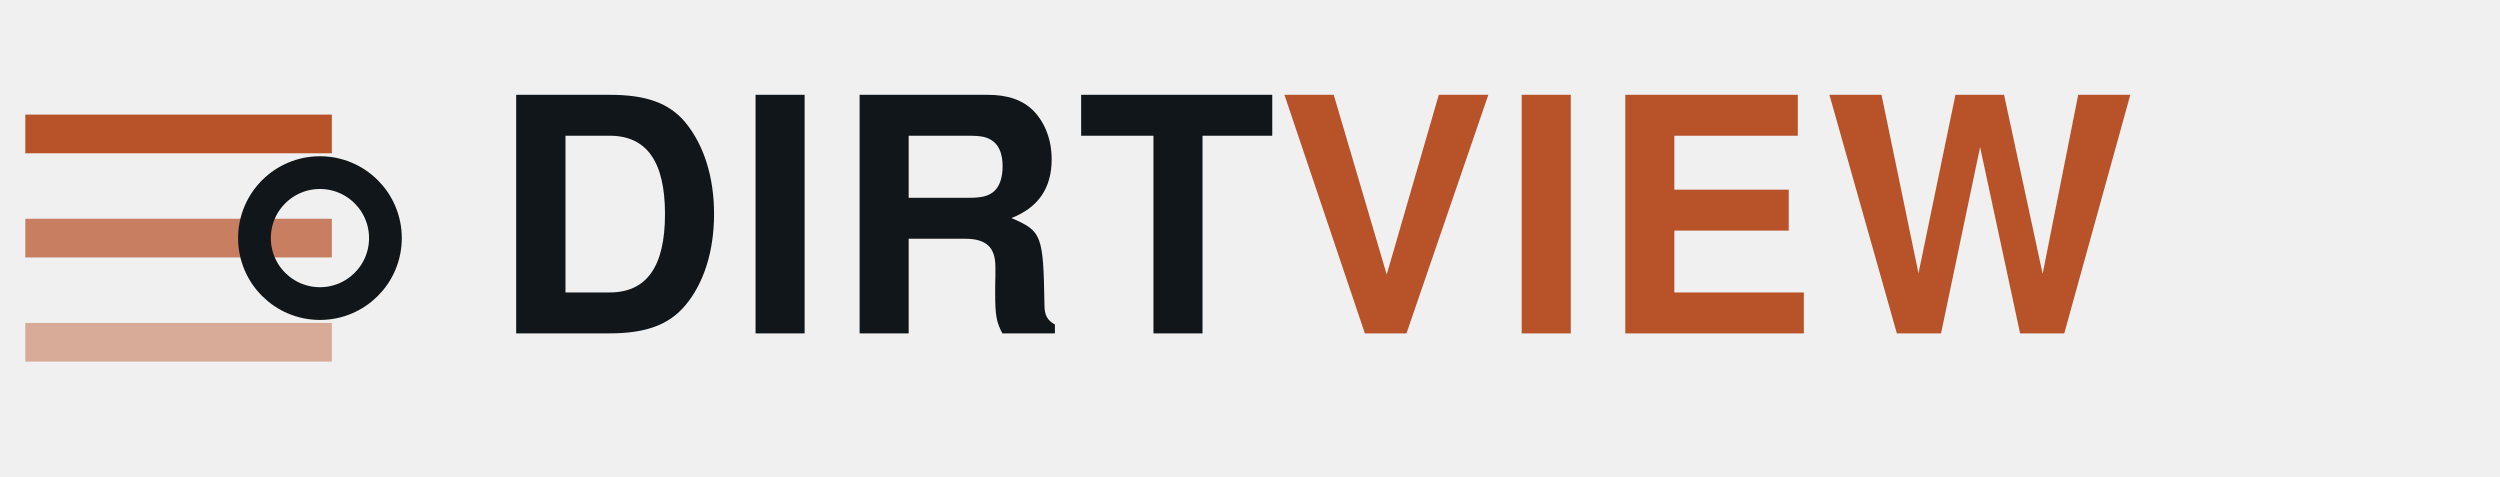
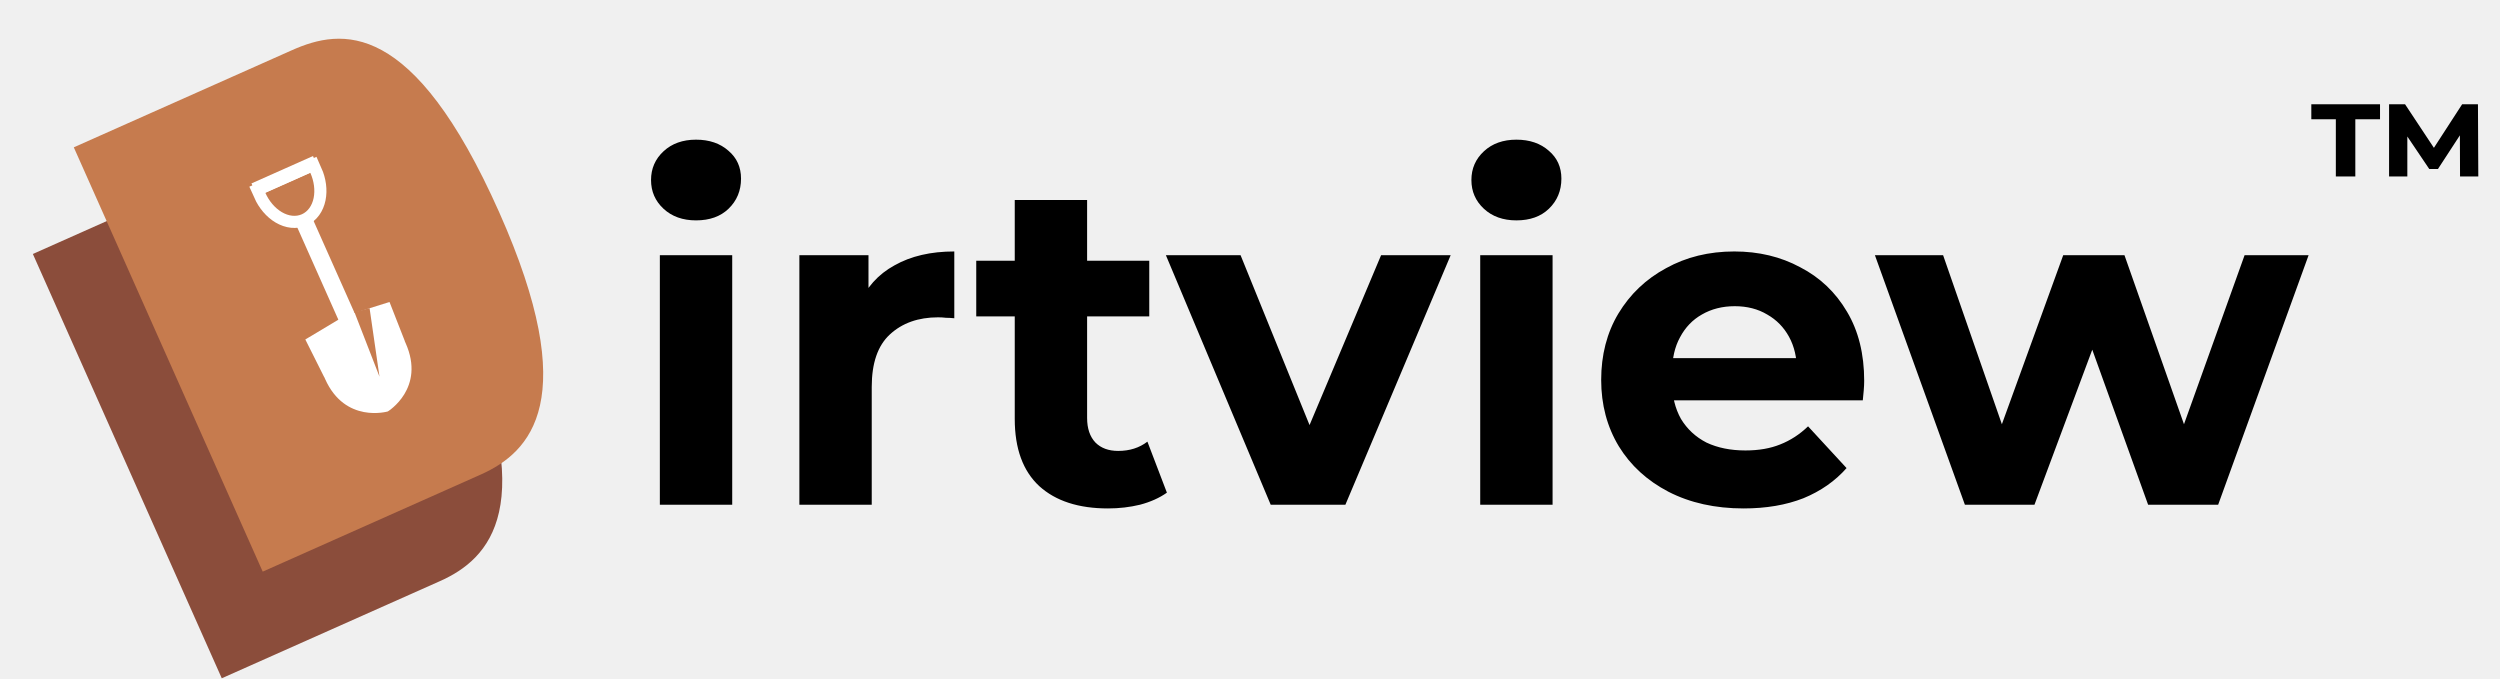
- <svg xmlns="http://www.w3.org/2000/svg" viewBox="0 0 168 32" width="168" height="32" role="img" aria-label="DirtView">
-   <g fill="none" stroke="#B85228" stroke-width="2.6" stroke-linecap="square">
-     <path d="M3 9h18" />
-     <path d="M3 16h18" opacity="0.72" />
-     <path d="M3 23h18" opacity="0.44" />
-   </g>
-   <circle cx="21.5" cy="16" r="4.4" fill="none" stroke="#101619" stroke-width="2.2" />
-   <text x="33" y="22.4" font-family="Barlow Condensed, Arial Narrow, Helvetica, sans-serif" font-size="22" font-weight="700" letter-spacing="0.5" fill="#101619">DIRT<tspan fill="#B85228">VIEW</tspan>
-   </text>
+ <svg xmlns="http://www.w3.org/2000/svg" width="619" height="168" viewBox="0 0 619 168" fill="none">
+   <path d="M62.035 38.887C62.073 38.87 62.111 38.851 62.15 38.834C74.483 33.343 92.098 30.974 113.451 78.934C134.127 125.373 121.258 138.4 108.925 143.891C108.886 143.909 108.846 143.924 108.807 143.94L108.809 143.943L54.91 167.941L8.135 62.883L62.034 38.885L62.035 38.887Z" fill="#8B4D3B" />
+   <path d="M72.171 12.481C72.209 12.464 72.248 12.445 72.286 12.428C84.619 6.937 102.234 4.568 123.587 52.529C144.263 98.967 131.394 111.995 119.061 117.486C119.022 117.503 118.982 117.518 118.944 117.535L118.945 117.537L65.046 141.535L18.271 36.477L72.17 12.48L72.171 12.481Z" fill="#C67B4E" />
+   <mask id="path-3-outside-1_1381_503" maskUnits="userSpaceOnUse" x="60.808" y="38.394" width="23.458" height="21.431" fill="black">
+     <rect fill="white" x="60.808" y="38.394" width="23.458" height="21.431" />
+     <path d="M65.699 47.744C66.62 49.81 68.088 51.531 69.783 52.527C71.478 53.523 73.26 53.713 74.737 53.056C76.214 52.398 77.265 50.947 77.658 49.02C78.052 47.094 77.757 44.852 76.837 42.785L71.268 45.264L65.699 47.744Z" />
+   </mask>
+   <path d="M65.699 47.744C66.62 49.81 68.088 51.531 69.783 52.527C71.478 53.523 73.26 53.713 74.737 53.056C76.214 52.398 77.265 50.947 77.658 49.02C78.052 47.094 77.757 44.852 76.837 42.785L71.268 45.264L65.699 47.744Z" stroke="white" stroke-width="6" mask="url(#path-3-outside-1_1381_503)" />
+   <rect x="88.154" y="78.311" width="4.346" height="27.079" transform="rotate(156 88.1543 78.311)" fill="white" />
+   <path d="M96.022 101.875C96.022 101.875 85.448 104.958 80.495 93.835C80.424 93.674 80.354 93.516 80.285 93.361L80.265 93.369L75.597 84.052L85.213 78.298L96.443 74.771L100.243 84.475L100.223 84.483C100.292 84.639 100.364 84.796 100.435 84.957C105.417 96.146 96.074 101.843 96.022 101.875Z" fill="white" />
+   <rect x="78.91" y="41.807" width="16.674" height="3.474" transform="rotate(156 78.9104 41.8069)" fill="white" />
+   <path d="M93.964 93.268L87.762 77.292L91.508 76.307L93.964 93.268Z" fill="#C67B4E" />
+   <path d="M163.379 124.97V63.18H181.296V124.97H163.379ZM172.337 54.566C169.045 54.566 166.365 53.609 164.298 51.695C162.23 49.781 161.197 47.407 161.197 44.574C161.197 41.741 162.23 39.367 164.298 37.453C166.365 35.539 169.045 34.582 172.337 34.582C175.63 34.582 178.309 35.501 180.377 37.338C182.444 39.099 183.478 41.396 183.478 44.229C183.478 47.215 182.444 49.704 180.377 51.695C178.386 53.609 175.706 54.566 172.337 54.566ZM197.924 124.97V63.18H215.037V80.637L212.625 75.584C214.463 71.219 217.411 67.927 221.469 65.707C225.527 63.41 230.465 62.261 236.285 62.261V78.8C235.519 78.723 234.83 78.685 234.217 78.685C233.605 78.608 232.954 78.57 232.265 78.57C227.364 78.57 223.383 79.987 220.32 82.82C217.334 85.576 215.841 89.902 215.841 95.798V124.97H197.924ZM274.336 125.889C267.063 125.889 261.397 124.051 257.338 120.376C253.28 116.624 251.251 111.073 251.251 103.723V49.513H269.168V103.493C269.168 106.096 269.857 108.125 271.235 109.58C272.614 110.958 274.49 111.647 276.863 111.647C279.696 111.647 282.108 110.882 284.099 109.35L288.923 121.984C287.085 123.286 284.865 124.281 282.261 124.97C279.735 125.583 277.093 125.889 274.336 125.889ZM241.719 78.34V64.558H284.558V78.34H241.719ZM314.627 124.97L288.671 63.18H307.162L328.754 116.356H319.566L341.962 63.18H359.19L333.118 124.97H314.627ZM366.501 124.97V63.18H384.418V124.97H366.501ZM375.459 54.566C372.167 54.566 369.487 53.609 367.42 51.695C365.352 49.781 364.319 47.407 364.319 44.574C364.319 41.741 365.352 39.367 367.42 37.453C369.487 35.539 372.167 34.582 375.459 34.582C378.752 34.582 381.431 35.501 383.499 37.338C385.566 39.099 386.6 41.396 386.6 44.229C386.6 47.215 385.566 49.704 383.499 51.695C381.508 53.609 378.828 54.566 375.459 54.566ZM431.712 125.889C424.667 125.889 418.465 124.511 413.105 121.754C407.822 118.998 403.726 115.246 400.816 110.499C397.907 105.675 396.452 100.2 396.452 94.075C396.452 87.873 397.868 82.398 400.701 77.651C403.611 72.827 407.554 69.076 412.531 66.396C417.508 63.639 423.136 62.261 429.414 62.261C435.463 62.261 440.9 63.563 445.723 66.166C450.624 68.693 454.49 72.368 457.324 77.192C460.157 81.939 461.573 87.643 461.573 94.305C461.573 94.994 461.535 95.798 461.458 96.717C461.382 97.559 461.305 98.363 461.228 99.129H411.038V88.677H451.811L444.919 91.778C444.919 88.562 444.269 85.767 442.967 83.394C441.665 81.02 439.866 79.183 437.569 77.881C435.272 76.503 432.592 75.814 429.529 75.814C426.467 75.814 423.748 76.503 421.375 77.881C419.078 79.183 417.278 81.058 415.977 83.509C414.675 85.882 414.024 88.715 414.024 92.008V94.764C414.024 98.133 414.752 101.119 416.206 103.723C417.738 106.249 419.843 108.202 422.523 109.58C425.28 110.882 428.496 111.533 432.171 111.533C435.463 111.533 438.335 111.035 440.785 110.039C443.312 109.044 445.609 107.551 447.676 105.56L457.209 115.897C454.376 119.113 450.815 121.601 446.527 123.362C442.24 125.047 437.301 125.889 431.712 125.889ZM486.507 124.97L464.225 63.18H481.109L499.6 116.356H491.56L510.855 63.18H526.016L544.737 116.356H536.697L555.762 63.18H571.612L549.216 124.97H531.873L515.449 79.374H520.733L503.734 124.97H486.507Z" fill="black" />
+   <path d="M591.534 43.695V25.822H595.496L603.679 38.182H601.612L609.623 25.822H613.542L613.628 43.695H609.106L609.063 32.325H609.838L603.636 41.843H601.483L595.065 32.325H596.056V43.695H591.534ZM578.354 43.695V29.526H572.282V25.822H589.294V29.526H583.178V43.695H578.354Z" fill="black" />
</svg>
